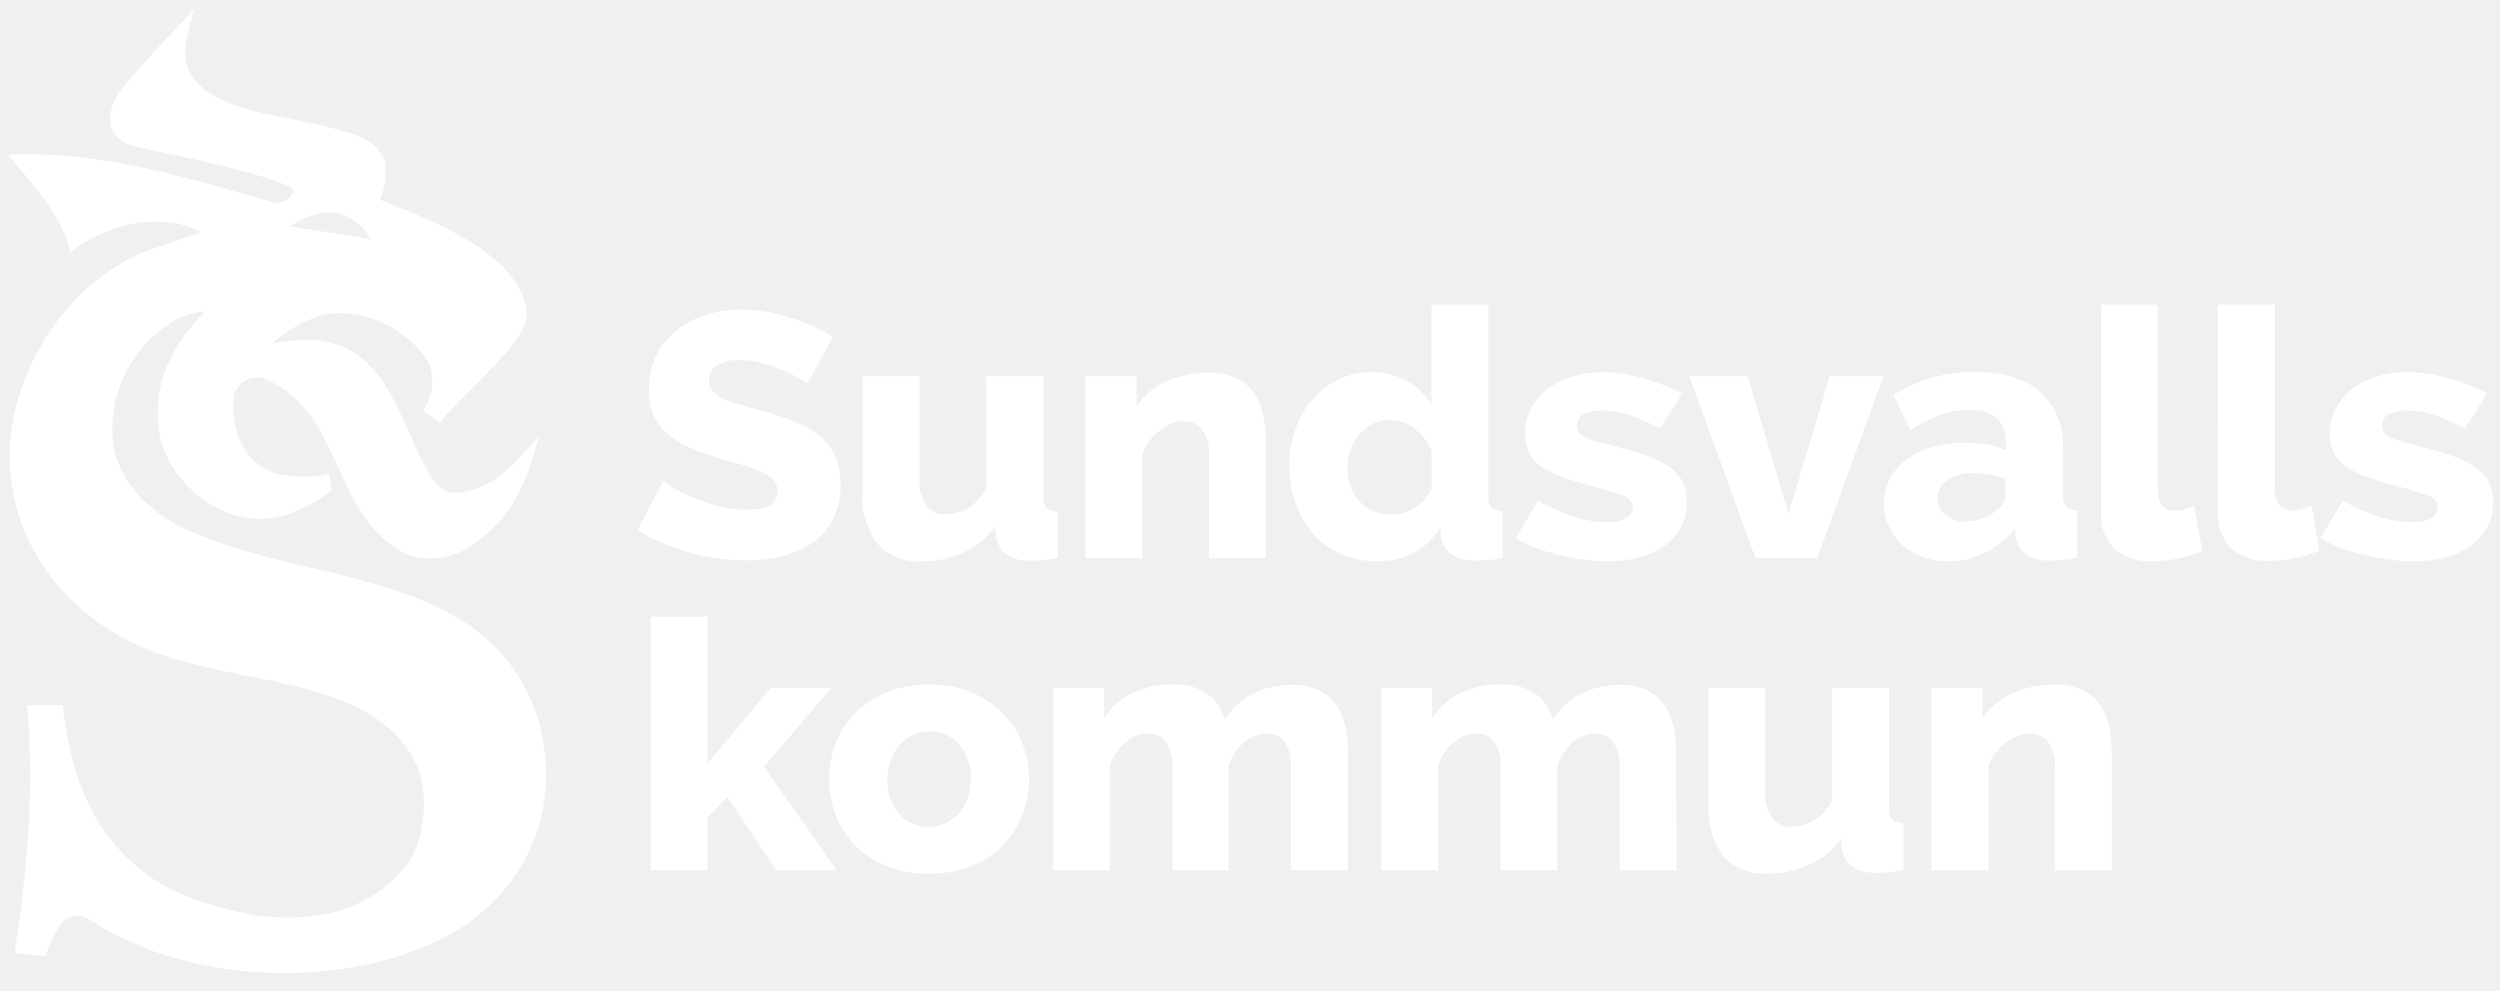
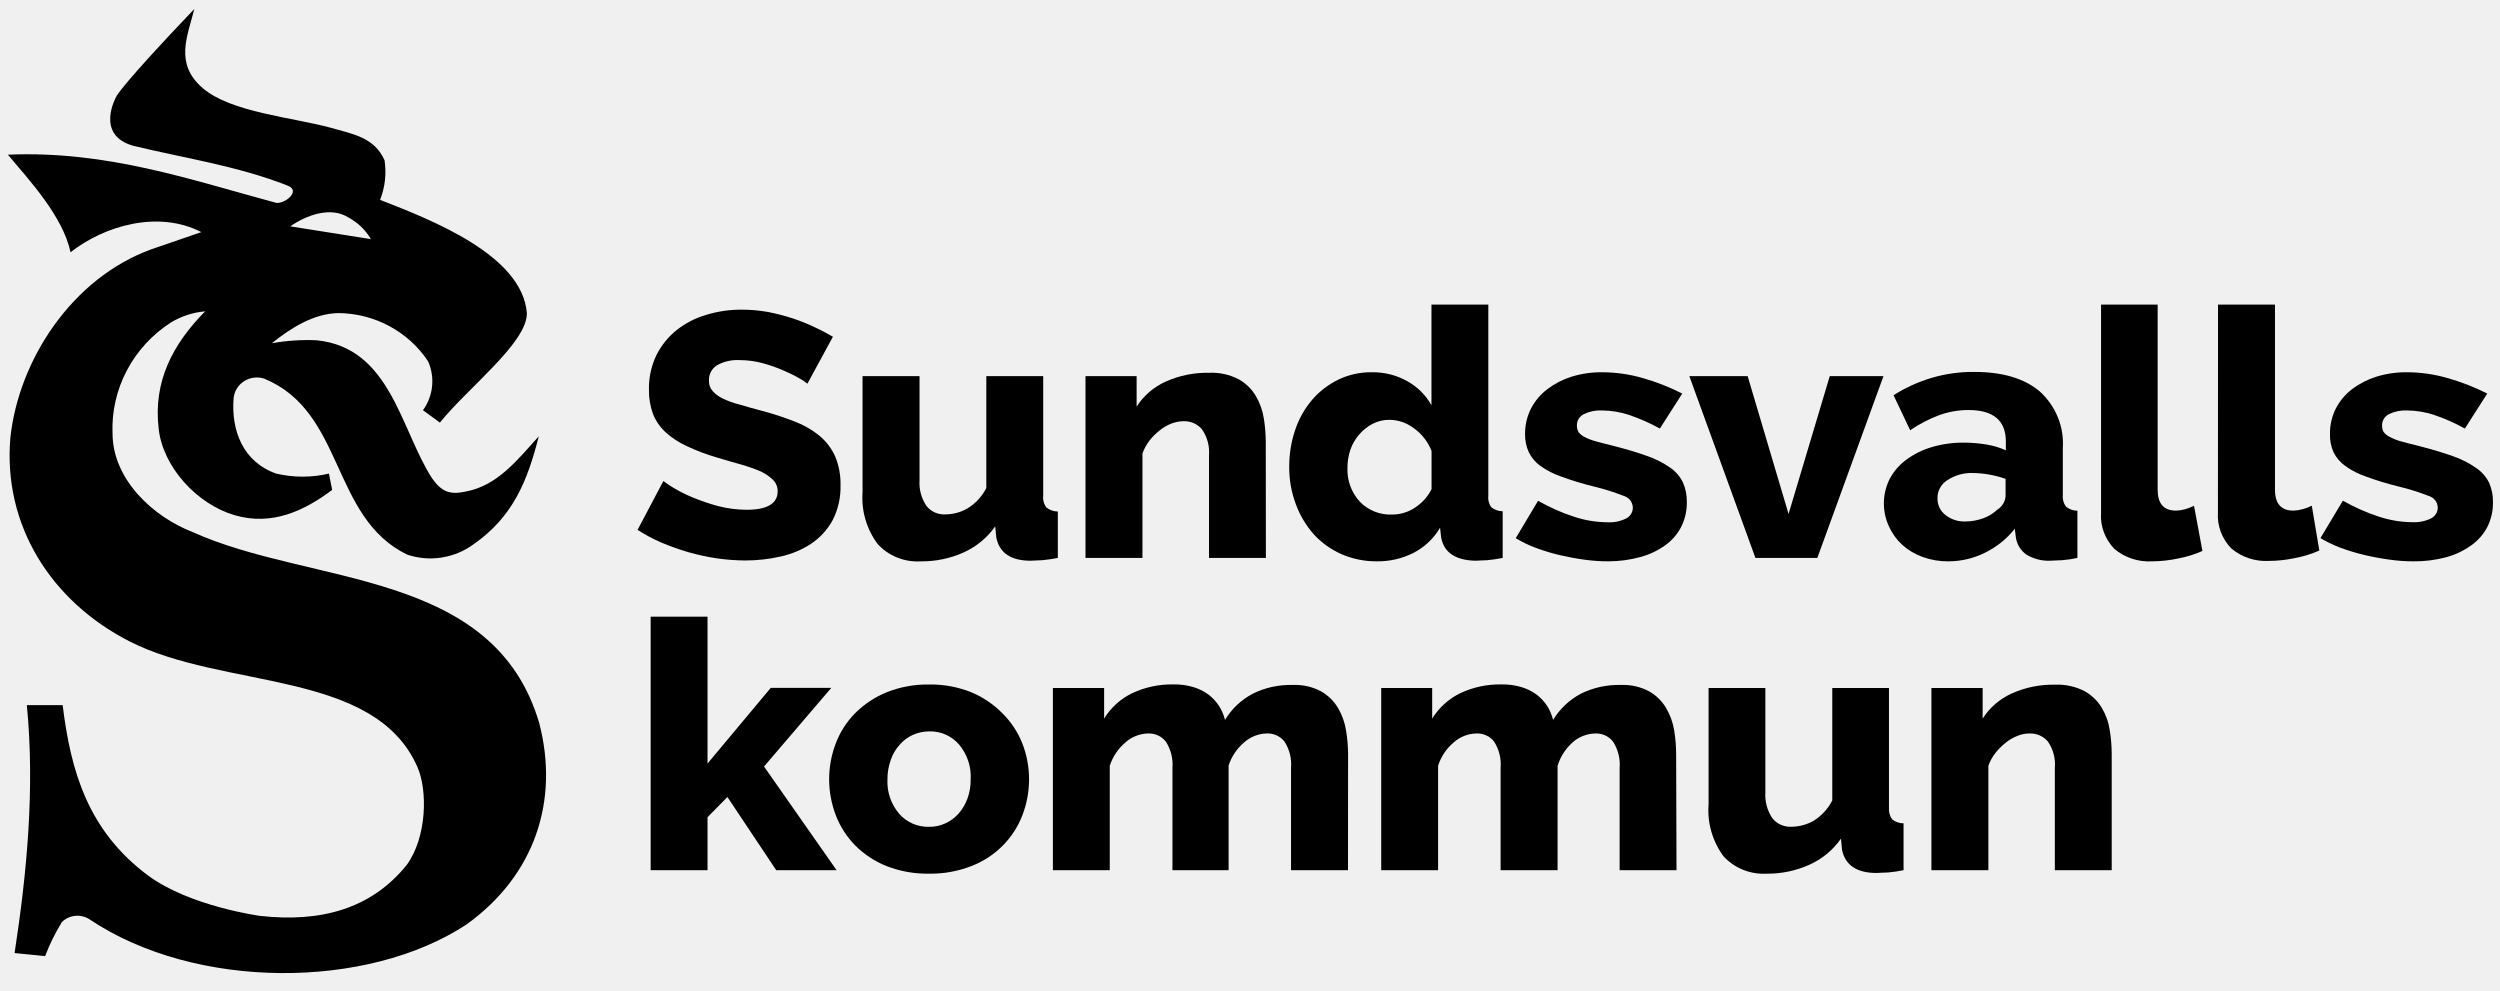
<svg xmlns="http://www.w3.org/2000/svg" focusable="false" viewBox="0 0 111 44" fill="none">
-   <path d="M5.168 4.279C5.168 4.279 4.186 5.994 5.928 6.476C8.147 7.015 10.525 7.361 12.752 8.234C13.376 8.459 12.692 9.033 12.279 9.01C8.437 7.978 4.767 6.681 0.349 6.868C1.331 8.032 2.794 9.616 3.132 11.199C4.671 9.996 7.057 9.332 8.938 10.306L6.723 11.067C3.204 12.344 0.826 15.977 0.46 19.443C0.13 23.324 2.269 26.693 5.733 28.467C9.924 30.625 16.629 29.709 18.534 34.056C18.991 35.1 18.955 37.161 18.065 38.395C16.474 40.375 14.215 40.961 11.551 40.666C11.551 40.666 8.425 40.247 6.564 38.865C3.908 36.882 3.144 34.254 2.782 31.308H1.192C1.554 35.019 1.192 38.772 0.647 42.316L2.003 42.451C2.203 41.927 2.452 41.422 2.747 40.941C2.905 40.784 3.115 40.685 3.341 40.663C3.566 40.641 3.792 40.697 3.979 40.821C8.68 43.973 16.307 43.95 20.713 41.046C23.747 38.865 24.833 35.558 23.946 32.119C21.934 25.238 13.825 26.014 8.544 23.619C6.791 22.94 5.013 21.291 4.997 19.265C4.955 18.29 5.173 17.322 5.629 16.454C6.085 15.586 6.763 14.848 7.598 14.312C8.056 14.037 8.574 13.87 9.109 13.823C7.678 15.271 6.795 16.928 7.045 19.035C7.232 20.739 8.747 22.385 10.414 22.874C12.08 23.363 13.523 22.672 14.748 21.752L14.605 21.027C13.835 21.209 13.032 21.209 12.263 21.027C10.791 20.514 10.251 19.105 10.374 17.665C10.39 17.516 10.44 17.372 10.521 17.244C10.601 17.115 10.71 17.006 10.839 16.924C10.968 16.842 11.114 16.789 11.267 16.769C11.42 16.748 11.575 16.762 11.722 16.808C15.317 18.279 14.677 22.979 18.084 24.628C18.572 24.79 19.092 24.834 19.6 24.756C20.109 24.678 20.59 24.481 21.003 24.182C22.789 22.948 23.425 21.329 23.922 19.373C22.96 20.433 22.085 21.566 20.669 21.826C19.961 21.981 19.596 21.826 19.178 21.228C17.782 19.059 17.341 15.434 14.056 15.108C13.39 15.079 12.723 15.123 12.068 15.24C12.903 14.576 13.909 13.92 15.03 13.901C15.823 13.909 16.601 14.109 17.295 14.483C17.989 14.857 18.578 15.393 19.007 16.043C19.163 16.393 19.224 16.777 19.184 17.157C19.145 17.537 19.006 17.9 18.78 18.213L19.532 18.764C20.777 17.211 23.417 15.212 23.393 13.897C23.178 11.335 19.218 9.786 16.876 8.874C17.096 8.315 17.165 7.709 17.074 7.116C16.617 6.091 15.655 5.952 14.716 5.68C13.006 5.21 10.251 4.993 8.998 3.91C7.745 2.827 8.314 1.64 8.628 0.398C5.343 3.84 5.168 4.279 5.168 4.279ZM15.472 9.658C15.889 9.881 16.233 10.213 16.466 10.617L12.887 10.05C13.599 9.557 14.677 9.15 15.472 9.658Z" fill="white" />
-   <path d="M35.848 17.037C35.742 16.946 35.626 16.868 35.502 16.804C35.273 16.671 35.035 16.553 34.79 16.451C34.49 16.32 34.18 16.211 33.864 16.125C33.533 16.036 33.192 15.99 32.85 15.989C32.495 15.967 32.141 16.046 31.832 16.218C31.718 16.292 31.625 16.393 31.563 16.512C31.501 16.631 31.472 16.764 31.478 16.897C31.471 17.065 31.528 17.229 31.637 17.359C31.762 17.498 31.915 17.611 32.086 17.693C32.319 17.805 32.563 17.893 32.814 17.956C33.1 18.042 33.434 18.135 33.812 18.236C34.306 18.366 34.792 18.524 35.267 18.709C35.669 18.859 36.042 19.071 36.373 19.338C36.675 19.588 36.916 19.901 37.077 20.254C37.249 20.665 37.331 21.107 37.319 21.551C37.334 22.089 37.213 22.622 36.965 23.103C36.739 23.515 36.416 23.869 36.023 24.136C35.614 24.406 35.157 24.599 34.675 24.706C34.154 24.826 33.62 24.886 33.084 24.885C32.665 24.882 32.246 24.851 31.832 24.791C31.407 24.729 30.987 24.638 30.575 24.52C30.169 24.402 29.771 24.261 29.382 24.097C29.008 23.938 28.648 23.747 28.308 23.526L29.454 21.357C29.59 21.463 29.733 21.56 29.883 21.648C30.155 21.812 30.44 21.956 30.734 22.078C31.104 22.232 31.484 22.362 31.871 22.467C32.289 22.576 32.719 22.632 33.152 22.634C34.066 22.634 34.528 22.358 34.528 21.814C34.53 21.721 34.513 21.627 34.477 21.54C34.442 21.452 34.389 21.373 34.321 21.306C34.159 21.149 33.971 21.021 33.764 20.926C33.487 20.809 33.203 20.709 32.913 20.627C32.583 20.534 32.225 20.433 31.84 20.316C31.374 20.181 30.921 20.01 30.484 19.804C30.137 19.645 29.817 19.434 29.537 19.179C29.297 18.953 29.111 18.679 28.992 18.376C28.866 18.029 28.806 17.664 28.813 17.297C28.803 16.77 28.916 16.249 29.143 15.771C29.358 15.339 29.666 14.958 30.046 14.653C30.431 14.35 30.873 14.122 31.346 13.982C31.861 13.824 32.398 13.745 32.937 13.749C33.331 13.749 33.723 13.784 34.11 13.854C34.475 13.925 34.835 14.018 35.188 14.133C35.52 14.242 35.844 14.371 36.158 14.521C36.466 14.664 36.74 14.807 36.981 14.952L35.848 17.037Z" fill="white" />
-   <path d="M40.89 24.924C40.529 24.947 40.168 24.889 39.833 24.754C39.499 24.62 39.201 24.412 38.962 24.147C38.472 23.483 38.237 22.673 38.297 21.857V16.699H40.827V21.318C40.8 21.717 40.905 22.114 41.125 22.451C41.223 22.579 41.352 22.682 41.5 22.75C41.649 22.818 41.812 22.848 41.976 22.839C42.32 22.837 42.658 22.746 42.954 22.575C43.315 22.355 43.606 22.04 43.793 21.667V16.699H46.318V22.016C46.297 22.2 46.348 22.385 46.462 22.533C46.604 22.647 46.782 22.711 46.967 22.711V24.772C46.739 24.818 46.51 24.851 46.279 24.873C46.08 24.873 45.913 24.896 45.766 24.896C44.883 24.896 44.373 24.552 44.235 23.864L44.187 23.371C43.832 23.877 43.343 24.28 42.771 24.535C42.181 24.797 41.539 24.93 40.89 24.924V24.924Z" fill="white" />
-   <path d="M56.205 24.772H53.679V20.227C53.714 19.816 53.604 19.405 53.369 19.063C53.271 18.945 53.146 18.852 53.005 18.789C52.863 18.727 52.709 18.697 52.554 18.702C52.367 18.703 52.182 18.739 52.009 18.806C51.822 18.88 51.647 18.982 51.492 19.109C51.323 19.241 51.17 19.392 51.039 19.559C50.904 19.734 50.798 19.928 50.725 20.134V24.772H48.196V16.699H50.466V18.053C50.778 17.567 51.229 17.18 51.763 16.94C52.366 16.671 53.024 16.538 53.687 16.552C54.139 16.531 54.588 16.629 54.988 16.835C55.307 17.01 55.572 17.266 55.755 17.576C55.936 17.883 56.057 18.22 56.113 18.57C56.169 18.915 56.198 19.264 56.2 19.614L56.205 24.772Z" fill="white" />
-   <path d="M61.143 24.923C60.603 24.929 60.067 24.822 59.572 24.609C59.1 24.403 58.677 24.101 58.332 23.724C57.985 23.331 57.715 22.878 57.536 22.389C57.336 21.855 57.236 21.289 57.242 20.72C57.239 20.158 57.33 19.599 57.513 19.067C57.678 18.58 57.935 18.128 58.272 17.735C58.593 17.366 58.988 17.065 59.433 16.85C59.892 16.631 60.398 16.521 60.909 16.528C61.455 16.519 61.993 16.653 62.468 16.916C62.928 17.168 63.306 17.542 63.557 17.995V13.524H66.082V21.997C66.057 22.181 66.103 22.369 66.213 22.521C66.356 22.636 66.534 22.699 66.719 22.7V24.772C66.491 24.818 66.262 24.852 66.031 24.873C65.836 24.873 65.661 24.896 65.502 24.896C64.619 24.873 64.11 24.531 63.987 23.864L63.939 23.429C63.66 23.909 63.246 24.299 62.746 24.555C62.25 24.803 61.7 24.929 61.143 24.923ZM61.819 22.847C62.175 22.844 62.523 22.739 62.817 22.544C63.137 22.339 63.394 22.054 63.561 21.718V20.025C63.409 19.628 63.142 19.282 62.794 19.028C62.483 18.782 62.096 18.645 61.696 18.64C61.434 18.636 61.175 18.698 60.944 18.818C60.719 18.935 60.52 19.093 60.356 19.284C60.18 19.484 60.045 19.714 59.958 19.963C59.87 20.226 59.825 20.501 59.827 20.778C59.805 21.328 60.002 21.865 60.376 22.276C60.56 22.467 60.785 22.616 61.034 22.715C61.283 22.813 61.551 22.858 61.819 22.847V22.847Z" fill="white" />
-   <path d="M71.423 24.923C71.064 24.924 70.705 24.9 70.349 24.85C69.976 24.799 69.606 24.729 69.24 24.644C68.88 24.559 68.527 24.452 68.182 24.322C67.874 24.208 67.579 24.065 67.299 23.895L68.29 22.234C68.793 22.522 69.326 22.759 69.88 22.94C70.358 23.101 70.859 23.184 71.364 23.189C71.655 23.206 71.946 23.147 72.207 23.018C72.298 22.97 72.373 22.898 72.425 22.81C72.476 22.722 72.501 22.622 72.497 22.521C72.491 22.408 72.45 22.299 72.379 22.209C72.308 22.12 72.21 22.054 72.099 22.02C71.659 21.848 71.208 21.706 70.747 21.597C70.266 21.478 69.792 21.333 69.327 21.163C68.99 21.049 68.673 20.887 68.385 20.681C68.166 20.522 67.992 20.313 67.876 20.072C67.762 19.819 67.706 19.545 67.713 19.268C67.709 18.878 67.799 18.493 67.975 18.143C68.148 17.806 68.395 17.512 68.699 17.281C69.021 17.037 69.385 16.849 69.773 16.726C70.215 16.59 70.677 16.523 71.141 16.528C71.743 16.53 72.341 16.615 72.918 16.78C73.532 16.953 74.126 17.186 74.692 17.475L73.698 19.028C73.257 18.783 72.794 18.579 72.314 18.418C71.929 18.292 71.527 18.227 71.121 18.224C70.846 18.21 70.572 18.267 70.326 18.387C70.228 18.434 70.146 18.508 70.091 18.6C70.036 18.692 70.01 18.797 70.015 18.904C70.014 19.004 70.04 19.103 70.091 19.191C70.163 19.28 70.254 19.353 70.357 19.404C70.51 19.483 70.672 19.545 70.838 19.59C71.037 19.645 71.284 19.711 71.578 19.781C72.191 19.936 72.704 20.091 73.125 20.243C73.492 20.368 73.838 20.543 74.155 20.763C74.398 20.929 74.593 21.153 74.72 21.415C74.842 21.692 74.901 21.991 74.895 22.292C74.901 22.668 74.818 23.04 74.652 23.379C74.487 23.705 74.245 23.989 73.944 24.205C73.613 24.444 73.24 24.622 72.843 24.729C72.381 24.857 71.903 24.922 71.423 24.923V24.923Z" fill="white" />
-   <path d="M77.941 24.772L75.006 16.699H77.595L79.412 22.82L81.242 16.699H83.627L80.689 24.772H77.941Z" fill="white" />
-   <path d="M86.514 24.924C86.125 24.928 85.739 24.863 85.373 24.733C85.037 24.613 84.727 24.43 84.463 24.194C84.211 23.962 84.009 23.684 83.87 23.375C83.715 23.041 83.638 22.678 83.644 22.311C83.65 21.945 83.74 21.584 83.906 21.256C84.084 20.924 84.335 20.635 84.641 20.41C84.978 20.162 85.356 19.974 85.759 19.855C86.226 19.717 86.711 19.648 87.198 19.653C87.537 19.653 87.875 19.682 88.209 19.738C88.503 19.786 88.789 19.872 89.06 19.994V19.606C89.06 18.675 88.511 18.205 87.401 18.205C86.96 18.205 86.523 18.281 86.109 18.43C85.65 18.602 85.215 18.827 84.812 19.102L84.073 17.549C84.6 17.213 85.173 16.952 85.775 16.773C86.385 16.596 87.019 16.508 87.656 16.513C88.908 16.513 89.879 16.8 90.559 17.374C90.913 17.694 91.189 18.087 91.367 18.524C91.546 18.961 91.621 19.432 91.589 19.901V21.981C91.569 22.165 91.62 22.349 91.732 22.498C91.874 22.613 92.052 22.676 92.237 22.676V24.772C92.015 24.82 91.791 24.854 91.565 24.873C91.358 24.873 91.167 24.896 91.02 24.896C90.647 24.91 90.278 24.812 89.962 24.617C89.839 24.527 89.735 24.415 89.656 24.285C89.578 24.156 89.526 24.013 89.505 23.864L89.457 23.476C89.105 23.923 88.653 24.286 88.137 24.539C87.635 24.79 87.079 24.922 86.514 24.924V24.924ZM87.254 23.154C87.526 23.153 87.795 23.106 88.049 23.014C88.287 22.928 88.503 22.796 88.686 22.626C88.788 22.561 88.874 22.475 88.936 22.374C88.999 22.272 89.037 22.158 89.048 22.04V21.263C88.815 21.179 88.576 21.115 88.332 21.073C88.095 21.029 87.854 21.005 87.612 21.003C87.207 20.985 86.808 21.094 86.471 21.314C86.329 21.4 86.214 21.521 86.136 21.665C86.058 21.809 86.019 21.97 86.025 22.133C86.022 22.273 86.052 22.411 86.113 22.538C86.174 22.664 86.263 22.775 86.375 22.863C86.622 23.061 86.935 23.164 87.254 23.154V23.154Z" fill="white" />
-   <path d="M93.287 13.524H95.8V21.745C95.8 22.362 96.07 22.672 96.619 22.672C96.754 22.668 96.887 22.647 97.017 22.61C97.154 22.572 97.288 22.52 97.414 22.455L97.788 24.462C97.44 24.617 97.075 24.73 96.699 24.799C96.325 24.879 95.944 24.921 95.561 24.923C94.948 24.96 94.345 24.763 93.879 24.372C93.673 24.159 93.513 23.907 93.411 23.631C93.309 23.355 93.267 23.062 93.287 22.769V13.524Z" fill="white" />
-   <path d="M98.48 13.524H101.009V21.745C101.009 22.362 101.284 22.672 101.829 22.672C101.963 22.668 102.097 22.647 102.226 22.61C102.371 22.574 102.511 22.522 102.644 22.455L102.978 24.442C102.63 24.598 102.264 24.712 101.888 24.78C101.515 24.86 101.133 24.902 100.751 24.904C100.139 24.941 99.537 24.744 99.073 24.353C98.865 24.141 98.704 23.889 98.602 23.613C98.499 23.337 98.456 23.043 98.476 22.75L98.48 13.524Z" fill="white" />
-   <path d="M107.165 24.923C106.803 24.924 106.441 24.898 106.083 24.846C105.71 24.795 105.336 24.726 104.974 24.64C104.613 24.555 104.259 24.447 103.912 24.318C103.605 24.203 103.309 24.06 103.029 23.891L104.023 22.23C104.527 22.518 105.06 22.755 105.614 22.936C106.092 23.096 106.593 23.18 107.097 23.185C107.39 23.202 107.683 23.143 107.944 23.014C108.035 22.966 108.111 22.895 108.162 22.808C108.213 22.721 108.239 22.621 108.235 22.521C108.23 22.407 108.189 22.298 108.118 22.209C108.046 22.119 107.948 22.053 107.837 22.02C107.396 21.848 106.943 21.706 106.481 21.597C105.999 21.478 105.523 21.333 105.057 21.163C104.721 21.05 104.405 20.887 104.119 20.681C103.899 20.522 103.723 20.313 103.606 20.072C103.495 19.818 103.442 19.544 103.451 19.268C103.445 18.879 103.534 18.493 103.709 18.143C103.88 17.807 104.126 17.512 104.429 17.281C104.752 17.036 105.117 16.848 105.507 16.726C105.949 16.59 106.411 16.523 106.875 16.528C107.475 16.53 108.072 16.615 108.648 16.78C109.266 16.952 109.864 17.185 110.434 17.475L109.44 19.028C109 18.783 108.538 18.579 108.06 18.418C107.675 18.293 107.272 18.227 106.867 18.224C106.592 18.212 106.318 18.268 106.071 18.387C105.975 18.435 105.894 18.509 105.84 18.601C105.786 18.693 105.76 18.798 105.765 18.904C105.762 19.004 105.788 19.104 105.841 19.191C105.92 19.288 106.023 19.365 106.139 19.416C106.293 19.495 106.456 19.558 106.624 19.602C106.823 19.657 107.07 19.723 107.364 19.792C107.972 19.948 108.485 20.103 108.911 20.254C109.276 20.379 109.622 20.555 109.937 20.774C110.183 20.94 110.381 21.165 110.513 21.426C110.635 21.703 110.695 22.002 110.688 22.304C110.693 22.68 110.609 23.052 110.442 23.39C110.272 23.718 110.023 24.002 109.718 24.217C109.385 24.455 109.01 24.632 108.613 24.741C108.141 24.866 107.654 24.928 107.165 24.923Z" fill="white" />
-   <path d="M34.464 38.636L32.297 35.387L31.414 36.284V38.636H28.889V27.38H31.414V33.901L34.222 30.54H36.91L33.923 34.033L37.144 38.636H34.464Z" fill="white" />
-   <path d="M41.252 38.791C40.606 38.802 39.964 38.688 39.364 38.454C38.838 38.245 38.362 37.932 37.968 37.534C37.59 37.15 37.298 36.694 37.109 36.195C36.716 35.166 36.716 34.033 37.109 33.004C37.298 32.505 37.59 32.049 37.968 31.665C38.365 31.268 38.84 30.953 39.364 30.738C39.963 30.499 40.605 30.381 41.252 30.392C41.896 30.381 42.534 30.499 43.13 30.738C43.645 30.955 44.112 31.27 44.501 31.665C44.888 32.046 45.19 32.5 45.388 33C45.589 33.511 45.691 34.053 45.69 34.599C45.691 35.143 45.592 35.682 45.396 36.191C45.203 36.701 44.902 37.165 44.513 37.554C44.124 37.944 43.655 38.249 43.137 38.45C42.539 38.685 41.898 38.801 41.252 38.791V38.791ZM39.403 34.603C39.375 35.159 39.56 35.705 39.924 36.133C40.088 36.319 40.292 36.468 40.521 36.568C40.751 36.668 41.001 36.717 41.252 36.711C41.503 36.714 41.751 36.661 41.976 36.556C42.198 36.454 42.395 36.309 42.557 36.129C42.731 35.931 42.865 35.703 42.955 35.457C43.054 35.183 43.102 34.894 43.098 34.603C43.131 34.04 42.945 33.486 42.577 33.051C42.416 32.866 42.216 32.718 41.989 32.617C41.763 32.517 41.517 32.468 41.268 32.473C41.014 32.471 40.764 32.525 40.533 32.628C40.309 32.728 40.111 32.875 39.952 33.059C39.775 33.254 39.639 33.483 39.554 33.73C39.452 34.01 39.401 34.306 39.403 34.603V34.603Z" fill="white" />
-   <path d="M59.851 38.636H57.322V34.091C57.356 33.682 57.255 33.274 57.032 32.927C56.939 32.808 56.818 32.713 56.68 32.65C56.541 32.587 56.389 32.559 56.236 32.566C55.871 32.576 55.521 32.714 55.25 32.954C54.922 33.229 54.68 33.588 54.55 33.99V38.636H52.057V34.091C52.09 33.682 51.987 33.274 51.763 32.927C51.669 32.809 51.549 32.714 51.41 32.651C51.272 32.589 51.12 32.559 50.967 32.566C50.602 32.577 50.252 32.714 49.981 32.954C49.649 33.231 49.404 33.595 49.273 34.002V38.636H46.748V30.547H49.023V31.906C49.319 31.42 49.753 31.028 50.271 30.776C50.842 30.509 51.468 30.376 52.101 30.388C52.406 30.382 52.711 30.424 53.003 30.512C53.245 30.586 53.471 30.7 53.671 30.85C53.851 30.991 54.006 31.16 54.129 31.351C54.248 31.541 54.336 31.748 54.391 31.964C54.685 31.473 55.111 31.07 55.624 30.8C56.17 30.529 56.777 30.396 57.39 30.412C57.833 30.392 58.273 30.491 58.662 30.699C58.972 30.878 59.23 31.132 59.41 31.436C59.59 31.743 59.71 32.08 59.764 32.43C59.823 32.776 59.853 33.127 59.855 33.478L59.851 38.636Z" fill="white" />
-   <path d="M74.437 38.636H71.912V34.091C71.945 33.682 71.842 33.274 71.618 32.927C71.525 32.808 71.404 32.713 71.266 32.65C71.127 32.587 70.975 32.559 70.823 32.566C70.456 32.576 70.105 32.713 69.832 32.954C69.513 33.236 69.279 33.599 69.156 34.002V38.636H66.627V34.091C66.662 33.682 66.56 33.274 66.337 32.927C66.245 32.808 66.124 32.712 65.985 32.65C65.847 32.587 65.694 32.558 65.542 32.566C65.176 32.576 64.826 32.714 64.555 32.954C64.224 33.23 63.98 33.592 63.852 33.998V38.636H61.326V30.547H63.589V31.906C63.887 31.421 64.32 31.029 64.838 30.776C65.408 30.509 66.035 30.376 66.667 30.388C66.973 30.382 67.278 30.424 67.57 30.512C67.811 30.586 68.037 30.7 68.238 30.85C68.419 30.991 68.575 31.16 68.699 31.351C68.817 31.541 68.904 31.748 68.958 31.964C69.253 31.474 69.679 31.072 70.19 30.8C70.738 30.53 71.346 30.396 71.96 30.412C72.402 30.392 72.841 30.491 73.228 30.699C73.539 30.877 73.797 31.131 73.976 31.436C74.156 31.744 74.278 32.08 74.334 32.43C74.39 32.777 74.419 33.127 74.421 33.478L74.437 38.636Z" fill="white" />
-   <path d="M78.446 38.791C78.086 38.812 77.726 38.753 77.392 38.619C77.059 38.484 76.761 38.278 76.521 38.015C76.032 37.349 75.798 36.535 75.861 35.717V30.547H78.382V35.186C78.357 35.585 78.463 35.982 78.685 36.319C78.783 36.447 78.912 36.549 79.061 36.616C79.209 36.684 79.372 36.715 79.536 36.707C79.881 36.705 80.219 36.615 80.518 36.447C80.876 36.224 81.165 35.91 81.353 35.539V30.547H83.87V35.865C83.854 36.048 83.904 36.231 84.013 36.381C84.156 36.495 84.334 36.556 84.518 36.556V38.636C84.293 38.684 84.064 38.717 83.834 38.737C83.639 38.737 83.465 38.76 83.317 38.76C82.435 38.76 81.922 38.407 81.786 37.728L81.739 37.235C81.387 37.742 80.898 38.145 80.327 38.399C79.737 38.663 79.095 38.797 78.446 38.791V38.791Z" fill="white" />
-   <path d="M93.76 38.636H91.235V34.091C91.271 33.68 91.163 33.27 90.928 32.927C90.83 32.809 90.705 32.716 90.564 32.653C90.423 32.591 90.268 32.561 90.113 32.566C89.927 32.566 89.743 32.603 89.572 32.674C89.383 32.747 89.207 32.849 89.052 32.977C88.882 33.11 88.73 33.262 88.598 33.431C88.461 33.603 88.355 33.796 88.284 34.002V38.636H85.755V30.547H88.029V31.906C88.34 31.417 88.791 31.029 89.326 30.788C89.929 30.518 90.587 30.385 91.251 30.4C91.704 30.381 92.154 30.481 92.555 30.687C92.871 30.863 93.135 31.118 93.318 31.425C93.501 31.731 93.621 32.068 93.672 32.418C93.73 32.765 93.759 33.115 93.76 33.466V38.636Z" fill="white" />
+   <path d="M5.168 4.279C5.168 4.279 4.186 5.994 5.928 6.476C8.147 7.015 10.525 7.361 12.752 8.234C13.376 8.459 12.692 9.033 12.279 9.01C8.437 7.978 4.767 6.681 0.349 6.868C1.331 8.032 2.794 9.616 3.132 11.199C4.671 9.996 7.057 9.332 8.938 10.306L6.723 11.067C3.204 12.344 0.826 15.977 0.46 19.443C0.13 23.324 2.269 26.693 5.733 28.467C9.924 30.625 16.629 29.709 18.534 34.056C18.991 35.1 18.955 37.161 18.065 38.395C16.474 40.375 14.215 40.961 11.551 40.666C11.551 40.666 8.425 40.247 6.564 38.865C3.908 36.882 3.144 34.254 2.782 31.308H1.192C1.554 35.019 1.192 38.772 0.647 42.316L2.003 42.451C2.203 41.927 2.452 41.422 2.747 40.941C2.905 40.784 3.115 40.685 3.341 40.663C3.566 40.641 3.792 40.697 3.979 40.821C8.68 43.973 16.307 43.95 20.713 41.046C23.747 38.865 24.833 35.558 23.946 32.119C21.934 25.238 13.825 26.014 8.544 23.619C6.791 22.94 5.013 21.291 4.997 19.265C4.955 18.29 5.173 17.322 5.629 16.454C6.085 15.586 6.763 14.848 7.598 14.312C8.056 14.037 8.574 13.87 9.109 13.823C7.678 15.271 6.795 16.928 7.045 19.035C7.232 20.739 8.747 22.385 10.414 22.874C12.08 23.363 13.523 22.672 14.748 21.752L14.605 21.027C13.835 21.209 13.032 21.209 12.263 21.027C10.791 20.514 10.251 19.105 10.374 17.665C10.39 17.516 10.44 17.372 10.521 17.244C10.601 17.115 10.71 17.006 10.839 16.924C10.968 16.842 11.114 16.789 11.267 16.769C11.42 16.748 11.575 16.762 11.722 16.808C15.317 18.279 14.677 22.979 18.084 24.628C18.572 24.79 19.092 24.834 19.6 24.756C20.109 24.678 20.59 24.481 21.003 24.182C22.789 22.948 23.425 21.329 23.922 19.373C22.96 20.433 22.085 21.566 20.669 21.826C19.961 21.981 19.596 21.826 19.178 21.228C17.782 19.059 17.341 15.434 14.056 15.108C13.39 15.079 12.723 15.123 12.068 15.24C12.903 14.576 13.909 13.92 15.03 13.901C15.823 13.909 16.601 14.109 17.295 14.483C17.989 14.857 18.578 15.393 19.007 16.043C19.163 16.393 19.224 16.777 19.184 17.157C19.145 17.537 19.006 17.9 18.78 18.213L19.532 18.764C20.777 17.211 23.417 15.212 23.393 13.897C23.178 11.335 19.218 9.786 16.876 8.874C17.096 8.315 17.165 7.709 17.074 7.116C16.617 6.091 15.655 5.952 14.716 5.68C13.006 5.21 10.251 4.993 8.998 3.91C7.745 2.827 8.314 1.64 8.628 0.398C5.343 3.84 5.168 4.279 5.168 4.279ZM15.472 9.658C15.889 9.881 16.233 10.213 16.466 10.617L12.887 10.05C13.599 9.557 14.677 9.15 15.472 9.658Z" fill="currentColor" />
+   <path d="M35.848 17.037C35.742 16.946 35.626 16.868 35.502 16.804C35.273 16.671 35.035 16.553 34.79 16.451C34.49 16.32 34.18 16.211 33.864 16.125C33.533 16.036 33.192 15.99 32.85 15.989C32.495 15.967 32.141 16.046 31.832 16.218C31.718 16.292 31.625 16.393 31.563 16.512C31.501 16.631 31.472 16.764 31.478 16.897C31.471 17.065 31.528 17.229 31.637 17.359C31.762 17.498 31.915 17.611 32.086 17.693C32.319 17.805 32.563 17.893 32.814 17.956C33.1 18.042 33.434 18.135 33.812 18.236C34.306 18.366 34.792 18.524 35.267 18.709C35.669 18.859 36.042 19.071 36.373 19.338C36.675 19.588 36.916 19.901 37.077 20.254C37.249 20.665 37.331 21.107 37.319 21.551C37.334 22.089 37.213 22.622 36.965 23.103C36.739 23.515 36.416 23.869 36.023 24.136C35.614 24.406 35.157 24.599 34.675 24.706C34.154 24.826 33.62 24.886 33.084 24.885C32.665 24.882 32.246 24.851 31.832 24.791C31.407 24.729 30.987 24.638 30.575 24.52C30.169 24.402 29.771 24.261 29.382 24.097C29.008 23.938 28.648 23.747 28.308 23.526L29.454 21.357C29.59 21.463 29.733 21.56 29.883 21.648C30.155 21.812 30.44 21.956 30.734 22.078C31.104 22.232 31.484 22.362 31.871 22.467C32.289 22.576 32.719 22.632 33.152 22.634C34.066 22.634 34.528 22.358 34.528 21.814C34.53 21.721 34.513 21.627 34.477 21.54C34.442 21.452 34.389 21.373 34.321 21.306C34.159 21.149 33.971 21.021 33.764 20.926C33.487 20.809 33.203 20.709 32.913 20.627C32.583 20.534 32.225 20.433 31.84 20.316C31.374 20.181 30.921 20.01 30.484 19.804C30.137 19.645 29.817 19.434 29.537 19.179C29.297 18.953 29.111 18.679 28.992 18.376C28.866 18.029 28.806 17.664 28.813 17.297C28.803 16.77 28.916 16.249 29.143 15.771C29.358 15.339 29.666 14.958 30.046 14.653C30.431 14.35 30.873 14.122 31.346 13.982C31.861 13.824 32.398 13.745 32.937 13.749C33.331 13.749 33.723 13.784 34.11 13.854C34.475 13.925 34.835 14.018 35.188 14.133C35.52 14.242 35.844 14.371 36.158 14.521C36.466 14.664 36.74 14.807 36.981 14.952L35.848 17.037Z" fill="currentColor" />
+   <path d="M40.89 24.924C40.529 24.947 40.168 24.889 39.833 24.754C39.499 24.62 39.201 24.412 38.962 24.147C38.472 23.483 38.237 22.673 38.297 21.857V16.699H40.827V21.318C40.8 21.717 40.905 22.114 41.125 22.451C41.223 22.579 41.352 22.682 41.5 22.75C41.649 22.818 41.812 22.848 41.976 22.839C42.32 22.837 42.658 22.746 42.954 22.575C43.315 22.355 43.606 22.04 43.793 21.667V16.699H46.318V22.016C46.297 22.2 46.348 22.385 46.462 22.533C46.604 22.647 46.782 22.711 46.967 22.711V24.772C46.739 24.818 46.51 24.851 46.279 24.873C46.08 24.873 45.913 24.896 45.766 24.896C44.883 24.896 44.373 24.552 44.235 23.864L44.187 23.371C43.832 23.877 43.343 24.28 42.771 24.535C42.181 24.797 41.539 24.93 40.89 24.924V24.924Z" fill="currentColor" />
+   <path d="M56.205 24.772H53.679V20.227C53.714 19.816 53.604 19.405 53.369 19.063C53.271 18.945 53.146 18.852 53.005 18.789C52.863 18.727 52.709 18.697 52.554 18.702C52.367 18.703 52.182 18.739 52.009 18.806C51.822 18.88 51.647 18.982 51.492 19.109C51.323 19.241 51.17 19.392 51.039 19.559C50.904 19.734 50.798 19.928 50.725 20.134V24.772H48.196V16.699H50.466V18.053C50.778 17.567 51.229 17.18 51.763 16.94C52.366 16.671 53.024 16.538 53.687 16.552C54.139 16.531 54.588 16.629 54.988 16.835C55.307 17.01 55.572 17.266 55.755 17.576C55.936 17.883 56.057 18.22 56.113 18.57C56.169 18.915 56.198 19.264 56.2 19.614L56.205 24.772Z" fill="currentColor" />
+   <path d="M61.143 24.923C60.603 24.929 60.067 24.822 59.572 24.609C59.1 24.403 58.677 24.101 58.332 23.724C57.985 23.331 57.715 22.878 57.536 22.389C57.336 21.855 57.236 21.289 57.242 20.72C57.239 20.158 57.33 19.599 57.513 19.067C57.678 18.58 57.935 18.128 58.272 17.735C58.593 17.366 58.988 17.065 59.433 16.85C59.892 16.631 60.398 16.521 60.909 16.528C61.455 16.519 61.993 16.653 62.468 16.916C62.928 17.168 63.306 17.542 63.557 17.995V13.524H66.082V21.997C66.057 22.181 66.103 22.369 66.213 22.521C66.356 22.636 66.534 22.699 66.719 22.7V24.772C66.491 24.818 66.262 24.852 66.031 24.873C65.836 24.873 65.661 24.896 65.502 24.896C64.619 24.873 64.11 24.531 63.987 23.864L63.939 23.429C63.66 23.909 63.246 24.299 62.746 24.555C62.25 24.803 61.7 24.929 61.143 24.923ZM61.819 22.847C62.175 22.844 62.523 22.739 62.817 22.544C63.137 22.339 63.394 22.054 63.561 21.718V20.025C63.409 19.628 63.142 19.282 62.794 19.028C62.483 18.782 62.096 18.645 61.696 18.64C61.434 18.636 61.175 18.698 60.944 18.818C60.719 18.935 60.52 19.093 60.356 19.284C60.18 19.484 60.045 19.714 59.958 19.963C59.87 20.226 59.825 20.501 59.827 20.778C59.805 21.328 60.002 21.865 60.376 22.276C60.56 22.467 60.785 22.616 61.034 22.715C61.283 22.813 61.551 22.858 61.819 22.847V22.847Z" fill="currentColor" />
+   <path d="M71.423 24.923C71.064 24.924 70.705 24.9 70.349 24.85C69.976 24.799 69.606 24.729 69.24 24.644C68.88 24.559 68.527 24.452 68.182 24.322C67.874 24.208 67.579 24.065 67.299 23.895L68.29 22.234C68.793 22.522 69.326 22.759 69.88 22.94C70.358 23.101 70.859 23.184 71.364 23.189C71.655 23.206 71.946 23.147 72.207 23.018C72.298 22.97 72.373 22.898 72.425 22.81C72.476 22.722 72.501 22.622 72.497 22.521C72.491 22.408 72.45 22.299 72.379 22.209C72.308 22.12 72.21 22.054 72.099 22.02C71.659 21.848 71.208 21.706 70.747 21.597C70.266 21.478 69.792 21.333 69.327 21.163C68.99 21.049 68.673 20.887 68.385 20.681C68.166 20.522 67.992 20.313 67.876 20.072C67.762 19.819 67.706 19.545 67.713 19.268C67.709 18.878 67.799 18.493 67.975 18.143C68.148 17.806 68.395 17.512 68.699 17.281C69.021 17.037 69.385 16.849 69.773 16.726C70.215 16.59 70.677 16.523 71.141 16.528C71.743 16.53 72.341 16.615 72.918 16.78C73.532 16.953 74.126 17.186 74.692 17.475L73.698 19.028C73.257 18.783 72.794 18.579 72.314 18.418C71.929 18.292 71.527 18.227 71.121 18.224C70.846 18.21 70.572 18.267 70.326 18.387C70.228 18.434 70.146 18.508 70.091 18.6C70.036 18.692 70.01 18.797 70.015 18.904C70.014 19.004 70.04 19.103 70.091 19.191C70.163 19.28 70.254 19.353 70.357 19.404C70.51 19.483 70.672 19.545 70.838 19.59C71.037 19.645 71.284 19.711 71.578 19.781C72.191 19.936 72.704 20.091 73.125 20.243C73.492 20.368 73.838 20.543 74.155 20.763C74.398 20.929 74.593 21.153 74.72 21.415C74.842 21.692 74.901 21.991 74.895 22.292C74.901 22.668 74.818 23.04 74.652 23.379C74.487 23.705 74.245 23.989 73.944 24.205C73.613 24.444 73.24 24.622 72.843 24.729C72.381 24.857 71.903 24.922 71.423 24.923V24.923Z" fill="currentColor" />
+   <path d="M77.941 24.772L75.006 16.699H77.595L79.412 22.82L81.242 16.699H83.627L80.689 24.772H77.941Z" fill="currentColor" />
+   <path d="M86.514 24.924C86.125 24.928 85.739 24.863 85.373 24.733C85.037 24.613 84.727 24.43 84.463 24.194C84.211 23.962 84.009 23.684 83.87 23.375C83.715 23.041 83.638 22.678 83.644 22.311C83.65 21.945 83.74 21.584 83.906 21.256C84.084 20.924 84.335 20.635 84.641 20.41C84.978 20.162 85.356 19.974 85.759 19.855C86.226 19.717 86.711 19.648 87.198 19.653C87.537 19.653 87.875 19.682 88.209 19.738C88.503 19.786 88.789 19.872 89.06 19.994V19.606C89.06 18.675 88.511 18.205 87.401 18.205C86.96 18.205 86.523 18.281 86.109 18.43C85.65 18.602 85.215 18.827 84.812 19.102L84.073 17.549C84.6 17.213 85.173 16.952 85.775 16.773C86.385 16.596 87.019 16.508 87.656 16.513C88.908 16.513 89.879 16.8 90.559 17.374C90.913 17.694 91.189 18.087 91.367 18.524C91.546 18.961 91.621 19.432 91.589 19.901V21.981C91.569 22.165 91.62 22.349 91.732 22.498C91.874 22.613 92.052 22.676 92.237 22.676V24.772C92.015 24.82 91.791 24.854 91.565 24.873C91.358 24.873 91.167 24.896 91.02 24.896C90.647 24.91 90.278 24.812 89.962 24.617C89.839 24.527 89.735 24.415 89.656 24.285C89.578 24.156 89.526 24.013 89.505 23.864L89.457 23.476C89.105 23.923 88.653 24.286 88.137 24.539C87.635 24.79 87.079 24.922 86.514 24.924V24.924ZM87.254 23.154C87.526 23.153 87.795 23.106 88.049 23.014C88.287 22.928 88.503 22.796 88.686 22.626C88.788 22.561 88.874 22.475 88.936 22.374C88.999 22.272 89.037 22.158 89.048 22.04V21.263C88.815 21.179 88.576 21.115 88.332 21.073C88.095 21.029 87.854 21.005 87.612 21.003C87.207 20.985 86.808 21.094 86.471 21.314C86.329 21.4 86.214 21.521 86.136 21.665C86.058 21.809 86.019 21.97 86.025 22.133C86.022 22.273 86.052 22.411 86.113 22.538C86.174 22.664 86.263 22.775 86.375 22.863C86.622 23.061 86.935 23.164 87.254 23.154V23.154Z" fill="currentColor" />
+   <path d="M93.287 13.524H95.8V21.745C95.8 22.362 96.07 22.672 96.619 22.672C96.754 22.668 96.887 22.647 97.017 22.61C97.154 22.572 97.288 22.52 97.414 22.455L97.788 24.462C97.44 24.617 97.075 24.73 96.699 24.799C96.325 24.879 95.944 24.921 95.561 24.923C94.948 24.96 94.345 24.763 93.879 24.372C93.673 24.159 93.513 23.907 93.411 23.631C93.309 23.355 93.267 23.062 93.287 22.769V13.524Z" fill="currentColor" />
+   <path d="M98.48 13.524H101.009V21.745C101.009 22.362 101.284 22.672 101.829 22.672C101.963 22.668 102.097 22.647 102.226 22.61C102.371 22.574 102.511 22.522 102.644 22.455L102.978 24.442C102.63 24.598 102.264 24.712 101.888 24.78C101.515 24.86 101.133 24.902 100.751 24.904C100.139 24.941 99.537 24.744 99.073 24.353C98.865 24.141 98.704 23.889 98.602 23.613C98.499 23.337 98.456 23.043 98.476 22.75L98.48 13.524Z" fill="currentColor" />
+   <path d="M107.165 24.923C106.803 24.924 106.441 24.898 106.083 24.846C105.71 24.795 105.336 24.726 104.974 24.64C104.613 24.555 104.259 24.447 103.912 24.318C103.605 24.203 103.309 24.06 103.029 23.891L104.023 22.23C104.527 22.518 105.06 22.755 105.614 22.936C106.092 23.096 106.593 23.18 107.097 23.185C107.39 23.202 107.683 23.143 107.944 23.014C108.035 22.966 108.111 22.895 108.162 22.808C108.213 22.721 108.239 22.621 108.235 22.521C108.23 22.407 108.189 22.298 108.118 22.209C108.046 22.119 107.948 22.053 107.837 22.02C107.396 21.848 106.943 21.706 106.481 21.597C105.999 21.478 105.523 21.333 105.057 21.163C104.721 21.05 104.405 20.887 104.119 20.681C103.899 20.522 103.723 20.313 103.606 20.072C103.495 19.818 103.442 19.544 103.451 19.268C103.445 18.879 103.534 18.493 103.709 18.143C103.88 17.807 104.126 17.512 104.429 17.281C104.752 17.036 105.117 16.848 105.507 16.726C105.949 16.59 106.411 16.523 106.875 16.528C107.475 16.53 108.072 16.615 108.648 16.78C109.266 16.952 109.864 17.185 110.434 17.475L109.44 19.028C109 18.783 108.538 18.579 108.06 18.418C107.675 18.293 107.272 18.227 106.867 18.224C106.592 18.212 106.318 18.268 106.071 18.387C105.975 18.435 105.894 18.509 105.84 18.601C105.786 18.693 105.76 18.798 105.765 18.904C105.762 19.004 105.788 19.104 105.841 19.191C105.92 19.288 106.023 19.365 106.139 19.416C106.293 19.495 106.456 19.558 106.624 19.602C106.823 19.657 107.07 19.723 107.364 19.792C107.972 19.948 108.485 20.103 108.911 20.254C109.276 20.379 109.622 20.555 109.937 20.774C110.183 20.94 110.381 21.165 110.513 21.426C110.635 21.703 110.695 22.002 110.688 22.304C110.693 22.68 110.609 23.052 110.442 23.39C110.272 23.718 110.023 24.002 109.718 24.217C109.385 24.455 109.01 24.632 108.613 24.741C108.141 24.866 107.654 24.928 107.165 24.923Z" fill="currentColor" />
+   <path d="M34.464 38.636L32.297 35.387L31.414 36.284V38.636H28.889V27.38H31.414V33.901L34.222 30.54H36.91L33.923 34.033L37.144 38.636H34.464Z" fill="currentColor" />
+   <path d="M41.252 38.791C40.606 38.802 39.964 38.688 39.364 38.454C38.838 38.245 38.362 37.932 37.968 37.534C37.59 37.15 37.298 36.694 37.109 36.195C36.716 35.166 36.716 34.033 37.109 33.004C37.298 32.505 37.59 32.049 37.968 31.665C38.365 31.268 38.84 30.953 39.364 30.738C39.963 30.499 40.605 30.381 41.252 30.392C41.896 30.381 42.534 30.499 43.13 30.738C43.645 30.955 44.112 31.27 44.501 31.665C44.888 32.046 45.19 32.5 45.388 33C45.589 33.511 45.691 34.053 45.69 34.599C45.691 35.143 45.592 35.682 45.396 36.191C45.203 36.701 44.902 37.165 44.513 37.554C44.124 37.944 43.655 38.249 43.137 38.45C42.539 38.685 41.898 38.801 41.252 38.791V38.791ZM39.403 34.603C39.375 35.159 39.56 35.705 39.924 36.133C40.088 36.319 40.292 36.468 40.521 36.568C40.751 36.668 41.001 36.717 41.252 36.711C41.503 36.714 41.751 36.661 41.976 36.556C42.198 36.454 42.395 36.309 42.557 36.129C42.731 35.931 42.865 35.703 42.955 35.457C43.054 35.183 43.102 34.894 43.098 34.603C43.131 34.04 42.945 33.486 42.577 33.051C42.416 32.866 42.216 32.718 41.989 32.617C41.763 32.517 41.517 32.468 41.268 32.473C41.014 32.471 40.764 32.525 40.533 32.628C40.309 32.728 40.111 32.875 39.952 33.059C39.775 33.254 39.639 33.483 39.554 33.73C39.452 34.01 39.401 34.306 39.403 34.603V34.603Z" fill="currentColor" />
+   <path d="M59.851 38.636H57.322V34.091C57.356 33.682 57.255 33.274 57.032 32.927C56.939 32.808 56.818 32.713 56.68 32.65C56.541 32.587 56.389 32.559 56.236 32.566C55.871 32.576 55.521 32.714 55.25 32.954C54.922 33.229 54.68 33.588 54.55 33.99V38.636H52.057V34.091C52.09 33.682 51.987 33.274 51.763 32.927C51.669 32.809 51.549 32.714 51.41 32.651C51.272 32.589 51.12 32.559 50.967 32.566C50.602 32.577 50.252 32.714 49.981 32.954C49.649 33.231 49.404 33.595 49.273 34.002V38.636H46.748V30.547H49.023V31.906C49.319 31.42 49.753 31.028 50.271 30.776C50.842 30.509 51.468 30.376 52.101 30.388C52.406 30.382 52.711 30.424 53.003 30.512C53.245 30.586 53.471 30.7 53.671 30.85C53.851 30.991 54.006 31.16 54.129 31.351C54.248 31.541 54.336 31.748 54.391 31.964C54.685 31.473 55.111 31.07 55.624 30.8C56.17 30.529 56.777 30.396 57.39 30.412C57.833 30.392 58.273 30.491 58.662 30.699C58.972 30.878 59.23 31.132 59.41 31.436C59.59 31.743 59.71 32.08 59.764 32.43C59.823 32.776 59.853 33.127 59.855 33.478L59.851 38.636Z" fill="currentColor" />
+   <path d="M74.437 38.636H71.912V34.091C71.945 33.682 71.842 33.274 71.618 32.927C71.525 32.808 71.404 32.713 71.266 32.65C71.127 32.587 70.975 32.559 70.823 32.566C70.456 32.576 70.105 32.713 69.832 32.954C69.513 33.236 69.279 33.599 69.156 34.002V38.636H66.627V34.091C66.662 33.682 66.56 33.274 66.337 32.927C66.245 32.808 66.124 32.712 65.985 32.65C65.847 32.587 65.694 32.558 65.542 32.566C65.176 32.576 64.826 32.714 64.555 32.954C64.224 33.23 63.98 33.592 63.852 33.998V38.636H61.326V30.547H63.589V31.906C63.887 31.421 64.32 31.029 64.838 30.776C65.408 30.509 66.035 30.376 66.667 30.388C66.973 30.382 67.278 30.424 67.57 30.512C67.811 30.586 68.037 30.7 68.238 30.85C68.419 30.991 68.575 31.16 68.699 31.351C68.817 31.541 68.904 31.748 68.958 31.964C69.253 31.474 69.679 31.072 70.19 30.8C70.738 30.53 71.346 30.396 71.96 30.412C72.402 30.392 72.841 30.491 73.228 30.699C73.539 30.877 73.797 31.131 73.976 31.436C74.156 31.744 74.278 32.08 74.334 32.43C74.39 32.777 74.419 33.127 74.421 33.478L74.437 38.636Z" fill="currentColor" />
+   <path d="M78.446 38.791C78.086 38.812 77.726 38.753 77.392 38.619C77.059 38.484 76.761 38.278 76.521 38.015C76.032 37.349 75.798 36.535 75.861 35.717V30.547H78.382V35.186C78.357 35.585 78.463 35.982 78.685 36.319C78.783 36.447 78.912 36.549 79.061 36.616C79.209 36.684 79.372 36.715 79.536 36.707C79.881 36.705 80.219 36.615 80.518 36.447C80.876 36.224 81.165 35.91 81.353 35.539V30.547H83.87V35.865C83.854 36.048 83.904 36.231 84.013 36.381C84.156 36.495 84.334 36.556 84.518 36.556V38.636C84.293 38.684 84.064 38.717 83.834 38.737C83.639 38.737 83.465 38.76 83.317 38.76C82.435 38.76 81.922 38.407 81.786 37.728L81.739 37.235C81.387 37.742 80.898 38.145 80.327 38.399C79.737 38.663 79.095 38.797 78.446 38.791V38.791Z" fill="currentColor" />
+   <path d="M93.76 38.636H91.235V34.091C91.271 33.68 91.163 33.27 90.928 32.927C90.83 32.809 90.705 32.716 90.564 32.653C90.423 32.591 90.268 32.561 90.113 32.566C89.927 32.566 89.743 32.603 89.572 32.674C89.383 32.747 89.207 32.849 89.052 32.977C88.882 33.11 88.73 33.262 88.598 33.431C88.461 33.603 88.355 33.796 88.284 34.002V38.636H85.755V30.547H88.029V31.906C88.34 31.417 88.791 31.029 89.326 30.788C89.929 30.518 90.587 30.385 91.251 30.4C91.704 30.381 92.154 30.481 92.555 30.687C92.871 30.863 93.135 31.118 93.318 31.425C93.501 31.731 93.621 32.068 93.672 32.418C93.73 32.765 93.759 33.115 93.76 33.466V38.636Z" fill="currentColor" />
</svg>
